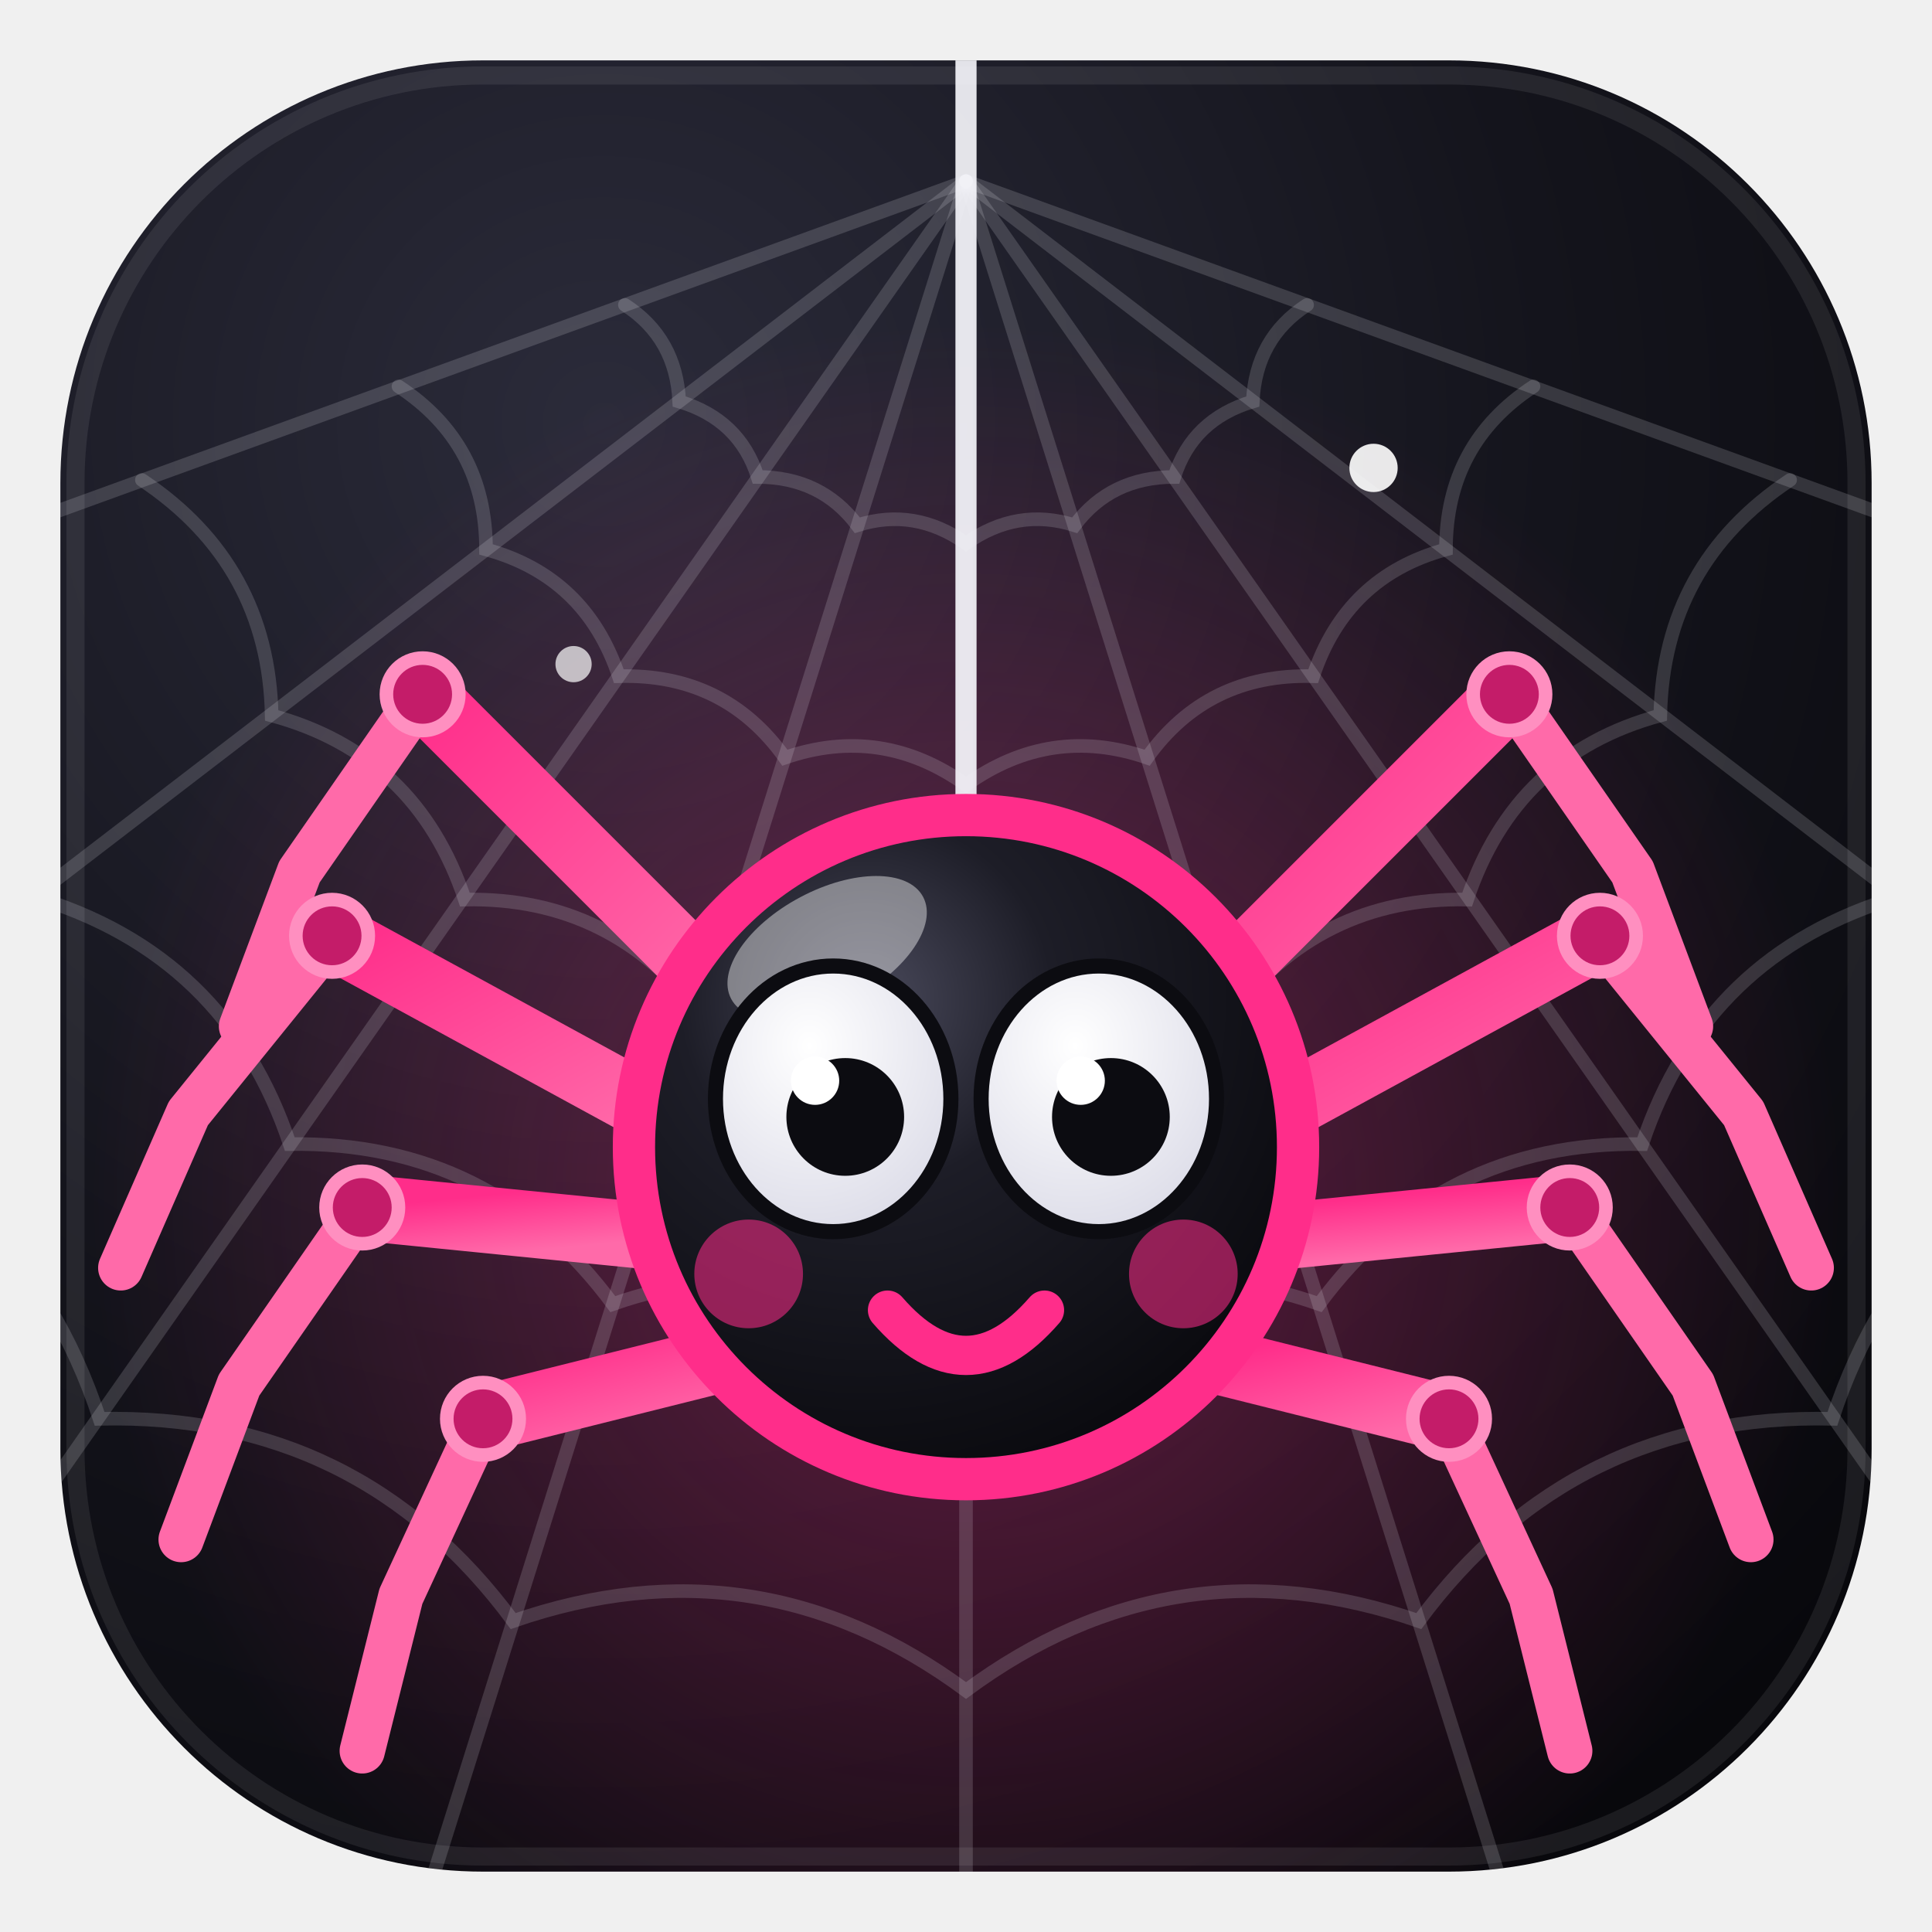
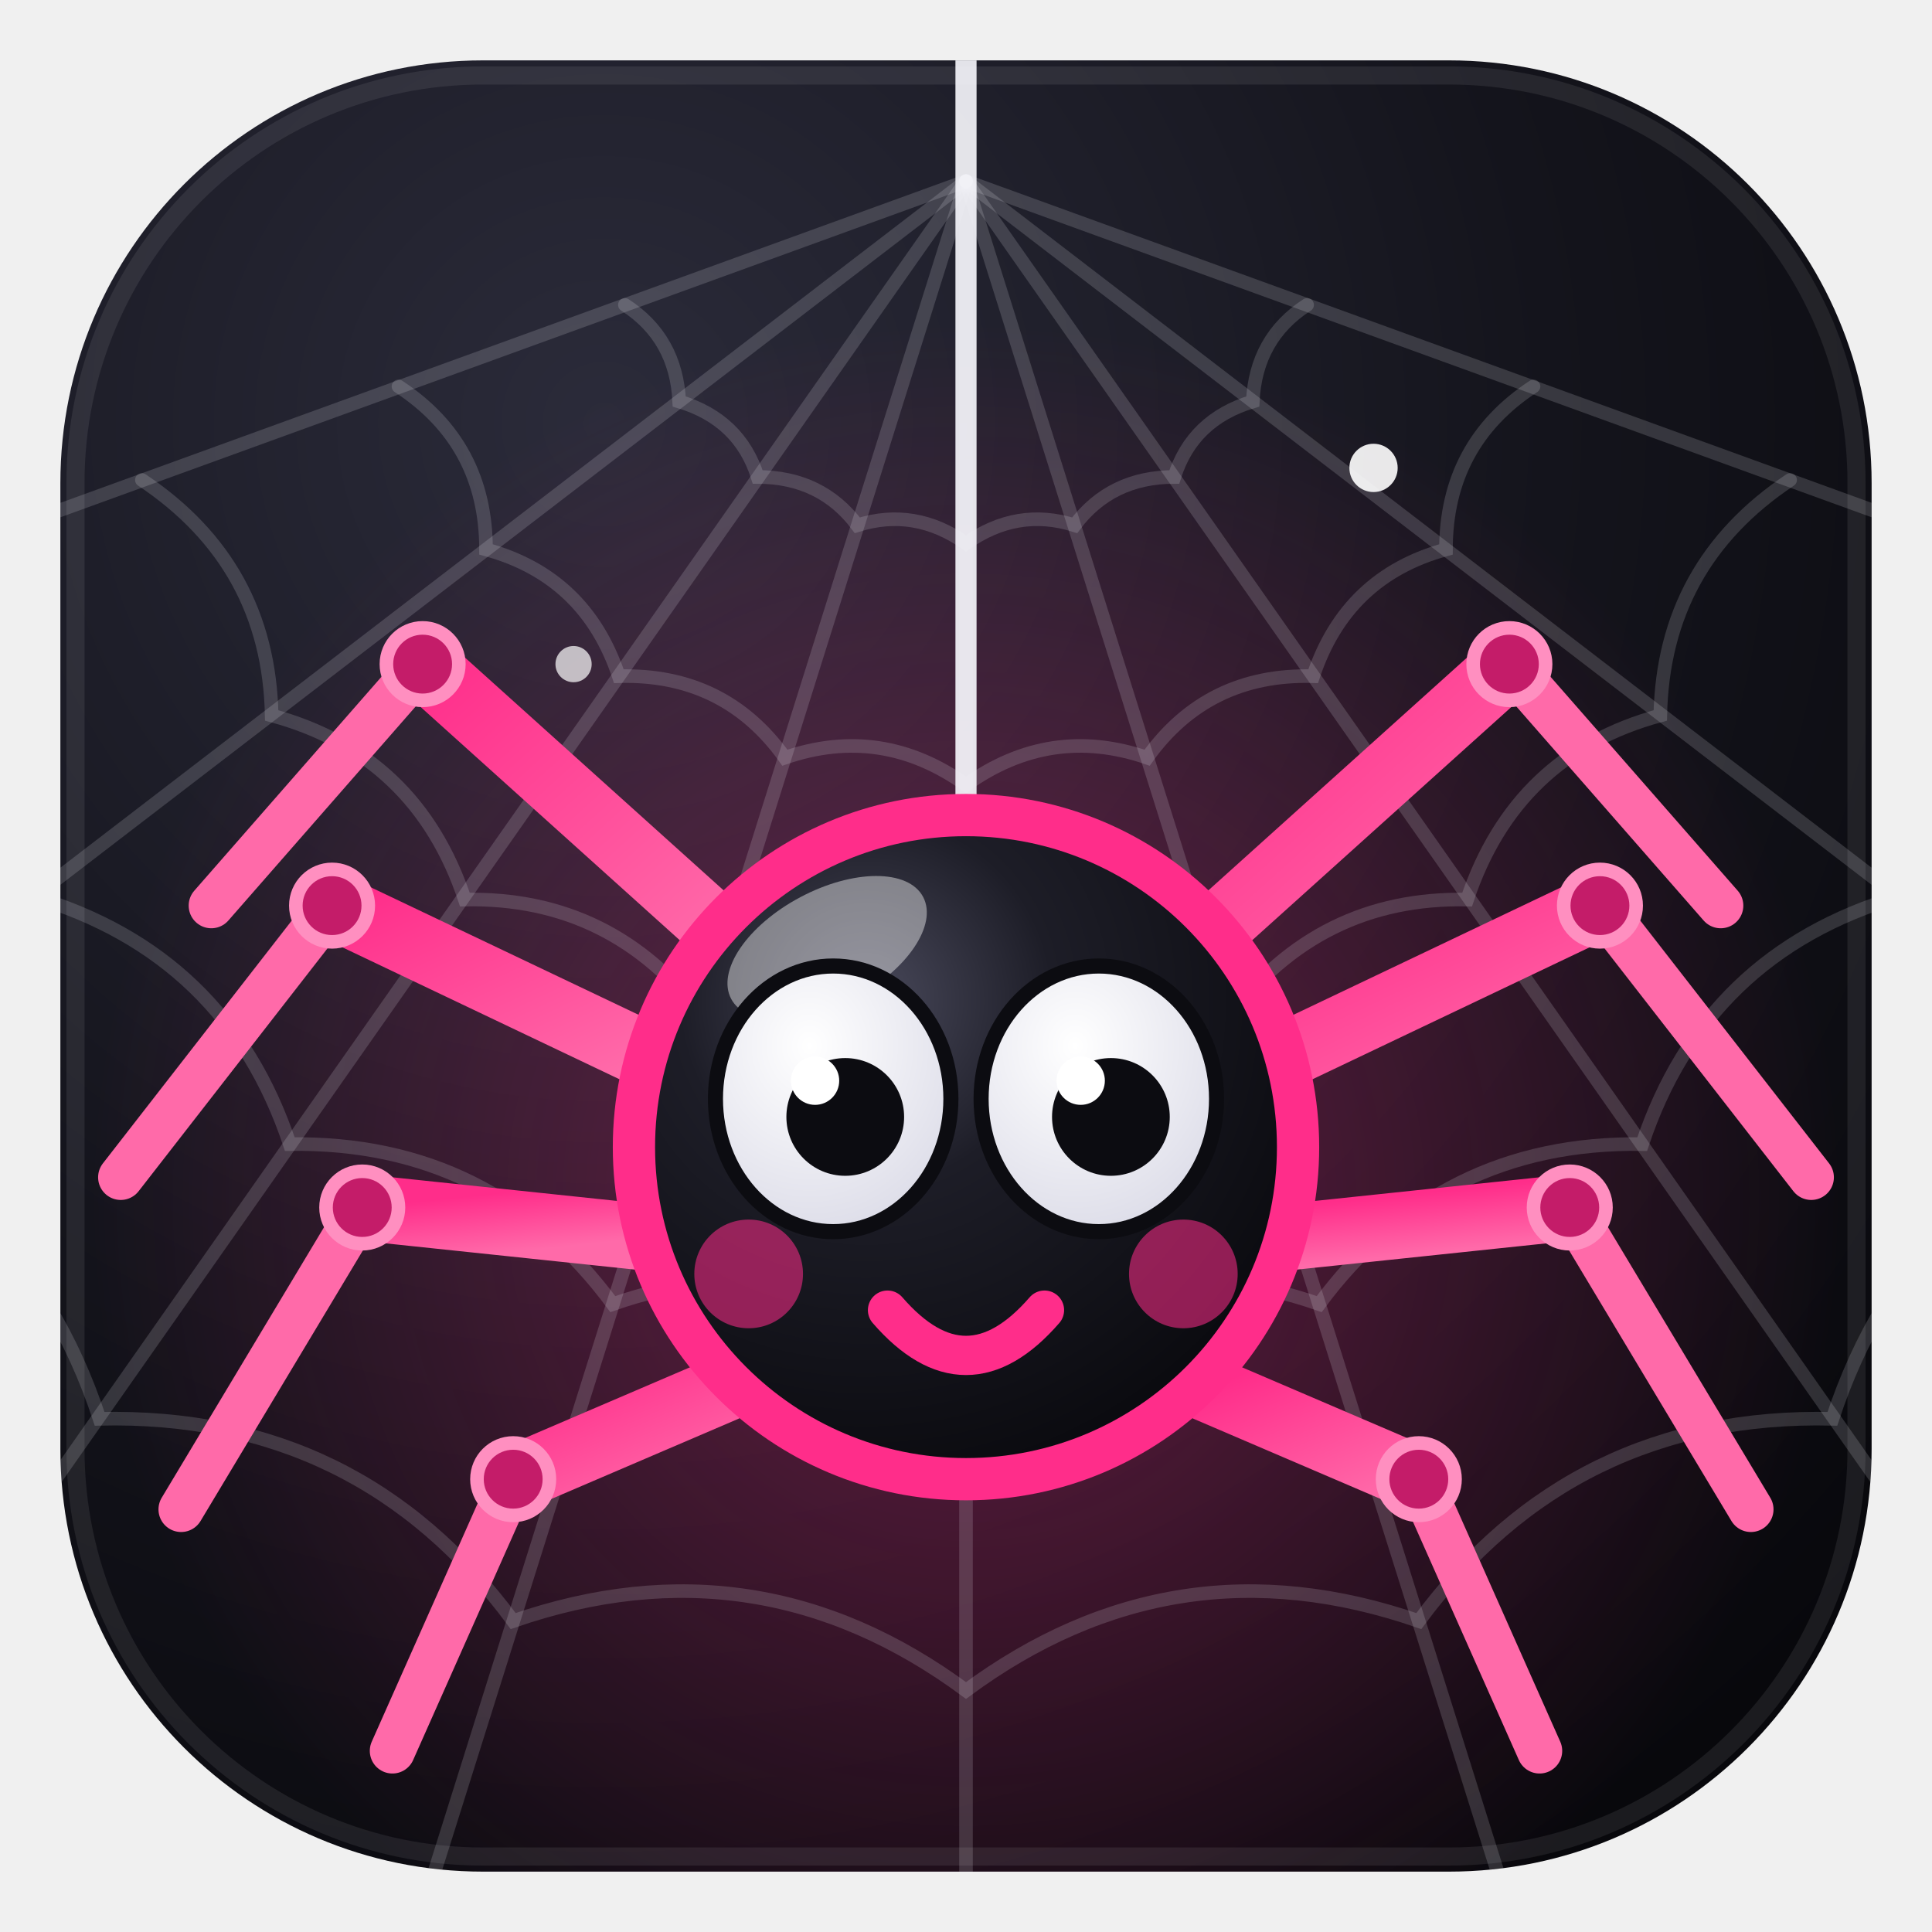
<svg xmlns="http://www.w3.org/2000/svg" viewBox="0 0 64 64" width="1024" height="1024">
  <defs>
    <radialGradient id="bg" cx="30%" cy="20%" r="95%">
      <stop offset="0" stop-color="#2b2b3a" />
      <stop offset=".55" stop-color="#14141c" />
      <stop offset="1" stop-color="#08080c" />
    </radialGradient>
    <radialGradient id="glow" cx="50%" cy="62%" r="45%">
      <stop offset="0" stop-color="#ff2d8a" stop-opacity=".35" />
      <stop offset="1" stop-color="#ff2d8a" stop-opacity="0" />
    </radialGradient>
    <radialGradient id="body" cx="35%" cy="28%" r="80%">
      <stop offset="0" stop-color="#4a4a5c" />
      <stop offset=".35" stop-color="#1d1d27" />
      <stop offset="1" stop-color="#08080c" />
    </radialGradient>
    <radialGradient id="eye" cx="40%" cy="30%" r="75%">
      <stop offset="0" stop-color="#fff" />
      <stop offset="1" stop-color="#dcdce8" />
    </radialGradient>
    <linearGradient id="leg" x1="0" y1="0" x2="1" y2="1">
      <stop offset="0" stop-color="#ff2d8a" />
      <stop offset="1" stop-color="#ff6aa9" />
    </linearGradient>
  </defs>
  <clipPath id="clip">
    <rect x="2" y="2" width="60" height="60" rx="14" />
  </clipPath>
  <rect x="2" y="2" width="60" height="60" rx="14" fill="url(#bg)" />
  <g clip-path="url(#clip)">
    <rect x="0" y="0" width="64" height="64" fill="url(#glow)" />
    <g stroke="rgba(244,244,250,.16)" stroke-width=".45" fill="none" stroke-linecap="round">
      <line x1="32" y1="6" x2="97.8" y2="29.9" />
      <line x1="32" y1="6" x2="87.5" y2="48.6" />
      <line x1="32" y1="6" x2="72.2" y2="63.3" />
      <line x1="32" y1="6" x2="53.0" y2="72.8" />
      <line x1="32" y1="6" x2="32.0" y2="76.0" />
      <line x1="32" y1="6" x2="11.0" y2="72.8" />
      <line x1="32" y1="6" x2="-8.2" y2="63.3" />
      <line x1="32" y1="6" x2="-23.5" y2="48.6" />
      <line x1="32" y1="6" x2="-33.8" y2="29.9" />
      <path d="M43.3 10.1 Q41.6 11.2 41.5 13.3 Q39.5 13.9 38.9 15.8 Q36.8 15.8 35.6 17.4 Q33.7 16.8 32.0 18.0 Q30.3 16.8 28.4 17.4 Q27.2 15.8 25.1 15.8 Q24.5 13.9 22.5 13.3 Q22.4 11.2 20.7 10.1" />
      <path d="M50.8 12.8 Q47.9 14.7 47.9 18.2 Q44.6 19.1 43.5 22.4 Q40.0 22.3 38.0 25.1 Q34.8 24.0 32.0 26.0 Q29.2 24.0 26.0 25.1 Q24.0 22.3 20.5 22.4 Q19.4 19.1 16.1 18.2 Q16.1 14.7 13.2 12.8" />
      <path d="M59.3 15.9 Q55.1 18.7 55.0 23.7 Q50.2 25.0 48.6 29.8 Q43.7 29.7 40.7 33.7 Q36.0 32.1 32.0 35.0 Q28.0 32.1 23.3 33.7 Q20.3 29.7 15.4 29.8 Q13.8 25.0 9.0 23.7 Q8.9 18.7 4.7 15.9" />
      <path d="M68.6 19.3 Q63.1 23.1 62.9 29.7 Q56.5 31.6 54.4 37.9 Q47.7 37.8 43.7 43.2 Q37.4 41.0 32.0 45.0 Q26.6 41.0 20.3 43.2 Q16.3 37.8 9.6 37.9 Q7.5 31.6 1.1 29.7 Q0.9 23.1 -4.6 19.3" />
      <path d="M79.0 23.1 Q71.9 27.9 71.7 36.4 Q63.4 38.8 60.7 47.0 Q52.1 46.8 47.0 53.7 Q38.9 50.9 32.0 56.0 Q25.1 50.9 17.0 53.7 Q11.9 46.8 3.3 47.0 Q0.6 38.8 -7.7 36.4 Q-7.9 27.9 -15.0 23.1" />
    </g>
    <line x1="32" y1="2" x2="32" y2="27" stroke="rgba(244,244,250,.92)" stroke-width=".7" />
    <circle cx="45.5" cy="15.5" r=".8" fill="#fff" opacity=".9" />
    <circle cx="19" cy="22" r=".6" fill="#fff" opacity=".7" />
  </g>
  <rect x="2.5" y="2.5" width="59" height="59" rx="13.5" fill="none" stroke="rgba(255,255,255,.08)" stroke-width=".6" />
-   <line x1="40.00" y1="33.00" x2="50.00" y2="23.00" stroke="url(#leg)" stroke-width="2.2" stroke-linecap="round" />
-   <polyline points="50.00,23.00 54.08,28.88 56.00,34.00" fill="none" stroke="#ff6aa9" stroke-width="1.5" stroke-linecap="round" stroke-linejoin="round" />
-   <circle cx="50.00" cy="23.00" r="1.20" fill="#c41c69" stroke="#ff8fc0" stroke-width="0.45" />
-   <line x1="42.00" y1="37.00" x2="53.00" y2="31.00" stroke="url(#leg)" stroke-width="2.2" stroke-linecap="round" />
-   <polyline points="53.00,31.00 57.76,36.88 60.00,42.00" fill="none" stroke="#ff6aa9" stroke-width="1.5" stroke-linecap="round" stroke-linejoin="round" />
-   <circle cx="53.00" cy="31.00" r="1.20" fill="#c41c69" stroke="#ff8fc0" stroke-width="0.45" />
-   <line x1="42.00" y1="41.00" x2="52.00" y2="40.00" stroke="url(#leg)" stroke-width="2.2" stroke-linecap="round" />
-   <polyline points="52.00,40.00 56.08,45.88 58.00,51.00" fill="none" stroke="#ff6aa9" stroke-width="1.5" stroke-linecap="round" stroke-linejoin="round" />
-   <circle cx="52.00" cy="40.00" r="1.20" fill="#c41c69" stroke="#ff8fc0" stroke-width="0.45" />
-   <line x1="40.00" y1="45.00" x2="48.00" y2="47.00" stroke="url(#leg)" stroke-width="2.2" stroke-linecap="round" />
-   <polyline points="48.00,47.00 50.72,52.88 52.00,58.00" fill="none" stroke="#ff6aa9" stroke-width="1.5" stroke-linecap="round" stroke-linejoin="round" />
-   <circle cx="48.00" cy="47.00" r="1.20" fill="#c41c69" stroke="#ff8fc0" stroke-width="0.45" />
-   <line x1="24.00" y1="33.00" x2="14.00" y2="23.00" stroke="url(#leg)" stroke-width="2.2" stroke-linecap="round" />
-   <polyline points="14.00,23.00 9.92,28.88 8.00,34.00" fill="none" stroke="#ff6aa9" stroke-width="1.5" stroke-linecap="round" stroke-linejoin="round" />
-   <circle cx="14.00" cy="23.00" r="1.20" fill="#c41c69" stroke="#ff8fc0" stroke-width="0.45" />
-   <line x1="22.00" y1="37.00" x2="11.00" y2="31.00" stroke="url(#leg)" stroke-width="2.2" stroke-linecap="round" />
-   <polyline points="11.00,31.00 6.24,36.88 4.00,42.00" fill="none" stroke="#ff6aa9" stroke-width="1.5" stroke-linecap="round" stroke-linejoin="round" />
-   <circle cx="11.00" cy="31.00" r="1.20" fill="#c41c69" stroke="#ff8fc0" stroke-width="0.45" />
-   <line x1="22.00" y1="41.00" x2="12.00" y2="40.00" stroke="url(#leg)" stroke-width="2.2" stroke-linecap="round" />
-   <polyline points="12.00,40.00 7.92,45.88 6.00,51.00" fill="none" stroke="#ff6aa9" stroke-width="1.5" stroke-linecap="round" stroke-linejoin="round" />
-   <circle cx="12.00" cy="40.00" r="1.20" fill="#c41c69" stroke="#ff8fc0" stroke-width="0.45" />
-   <line x1="24.00" y1="45.00" x2="16.00" y2="47.00" stroke="url(#leg)" stroke-width="2.2" stroke-linecap="round" />
-   <polyline points="16.00,47.00 13.28,52.88 12.00,58.00" fill="none" stroke="#ff6aa9" stroke-width="1.5" stroke-linecap="round" stroke-linejoin="round" />
-   <circle cx="16.00" cy="47.00" r="1.20" fill="#c41c69" stroke="#ff8fc0" stroke-width="0.45" />
+   <line x1="40" y1="31" x2="50" y2="22" stroke="url(#leg)" stroke-width="2.2" stroke-linecap="round" />
+   <line x1="50" y1="22" x2="57" y2="30" stroke="#ff6aa9" stroke-width="1.5" stroke-linecap="round" />
+   <circle cx="50" cy="22" r="1.2" fill="#c41c69" stroke="#ff8fc0" stroke-width=".45" />
+   <line x1="42.5" y1="35" x2="53" y2="30" stroke="url(#leg)" stroke-width="2.2" stroke-linecap="round" />
+   <line x1="53" y1="30" x2="60" y2="39" stroke="#ff6aa9" stroke-width="1.5" stroke-linecap="round" />
+   <circle cx="53" cy="30" r="1.2" fill="#c41c69" stroke="#ff8fc0" stroke-width=".45" />
+   <line x1="42.5" y1="41" x2="52" y2="40" stroke="url(#leg)" stroke-width="2.2" stroke-linecap="round" />
+   <line x1="52" y1="40" x2="58" y2="50" stroke="#ff6aa9" stroke-width="1.5" stroke-linecap="round" />
+   <circle cx="52" cy="40" r="1.2" fill="#c41c69" stroke="#ff8fc0" stroke-width=".45" />
+   <line x1="40" y1="46" x2="47" y2="49" stroke="url(#leg)" stroke-width="2.2" stroke-linecap="round" />
+   <line x1="47" y1="49" x2="51" y2="58" stroke="#ff6aa9" stroke-width="1.5" stroke-linecap="round" />
+   <circle cx="47" cy="49" r="1.2" fill="#c41c69" stroke="#ff8fc0" stroke-width=".45" />
+   <line x1="24" y1="31" x2="14" y2="22" stroke="url(#leg)" stroke-width="2.2" stroke-linecap="round" />
+   <line x1="14" y1="22" x2="7" y2="30" stroke="#ff6aa9" stroke-width="1.5" stroke-linecap="round" />
+   <circle cx="14" cy="22" r="1.2" fill="#c41c69" stroke="#ff8fc0" stroke-width=".45" />
+   <line x1="21.5" y1="35" x2="11" y2="30" stroke="url(#leg)" stroke-width="2.2" stroke-linecap="round" />
+   <line x1="11" y1="30" x2="4" y2="39" stroke="#ff6aa9" stroke-width="1.5" stroke-linecap="round" />
+   <circle cx="11" cy="30" r="1.2" fill="#c41c69" stroke="#ff8fc0" stroke-width=".45" />
+   <line x1="21.5" y1="41" x2="12" y2="40" stroke="url(#leg)" stroke-width="2.2" stroke-linecap="round" />
+   <line x1="12" y1="40" x2="6" y2="50" stroke="#ff6aa9" stroke-width="1.5" stroke-linecap="round" />
+   <circle cx="12" cy="40" r="1.2" fill="#c41c69" stroke="#ff8fc0" stroke-width=".45" />
+   <line x1="24" y1="46" x2="17" y2="49" stroke="url(#leg)" stroke-width="2.2" stroke-linecap="round" />
+   <line x1="17" y1="49" x2="13" y2="58" stroke="#ff6aa9" stroke-width="1.5" stroke-linecap="round" />
+   <circle cx="17" cy="49" r="1.2" fill="#c41c69" stroke="#ff8fc0" stroke-width=".45" />
  <circle cx="32" cy="38" r="11.00" fill="url(#body)" stroke="#ff2d8a" stroke-width="1.40" />
  <ellipse cx="27.40" cy="31.40" rx="3.60" ry="1.90" fill="rgba(255,255,255,.42)" transform="rotate(-28 27.40 31.40)" />
  <circle cx="24.80" cy="42.20" r="1.80" fill="rgba(255,45,138,.55)" />
  <circle cx="39.20" cy="42.20" r="1.80" fill="rgba(255,45,138,.55)" />
  <ellipse cx="27.60" cy="36.40" rx="3.90" ry="4.40" fill="url(#eye)" stroke="#0c0c11" stroke-width="0.50" />
  <ellipse cx="36.40" cy="36.40" rx="3.90" ry="4.40" fill="url(#eye)" stroke="#0c0c11" stroke-width="0.50" />
  <circle cx="28.00" cy="37.00" r="1.95" fill="#0c0c11" />
  <circle cx="36.80" cy="37.00" r="1.95" fill="#0c0c11" />
  <circle cx="27.00" cy="35.80" r="0.80" fill="#fff" />
  <circle cx="35.80" cy="35.80" r="0.80" fill="#fff" />
  <path d="M29.40 43.40 Q32.00 46.40 34.60 43.40" fill="none" stroke="#ff2d8a" stroke-width="1.30" stroke-linecap="round" />
</svg>
